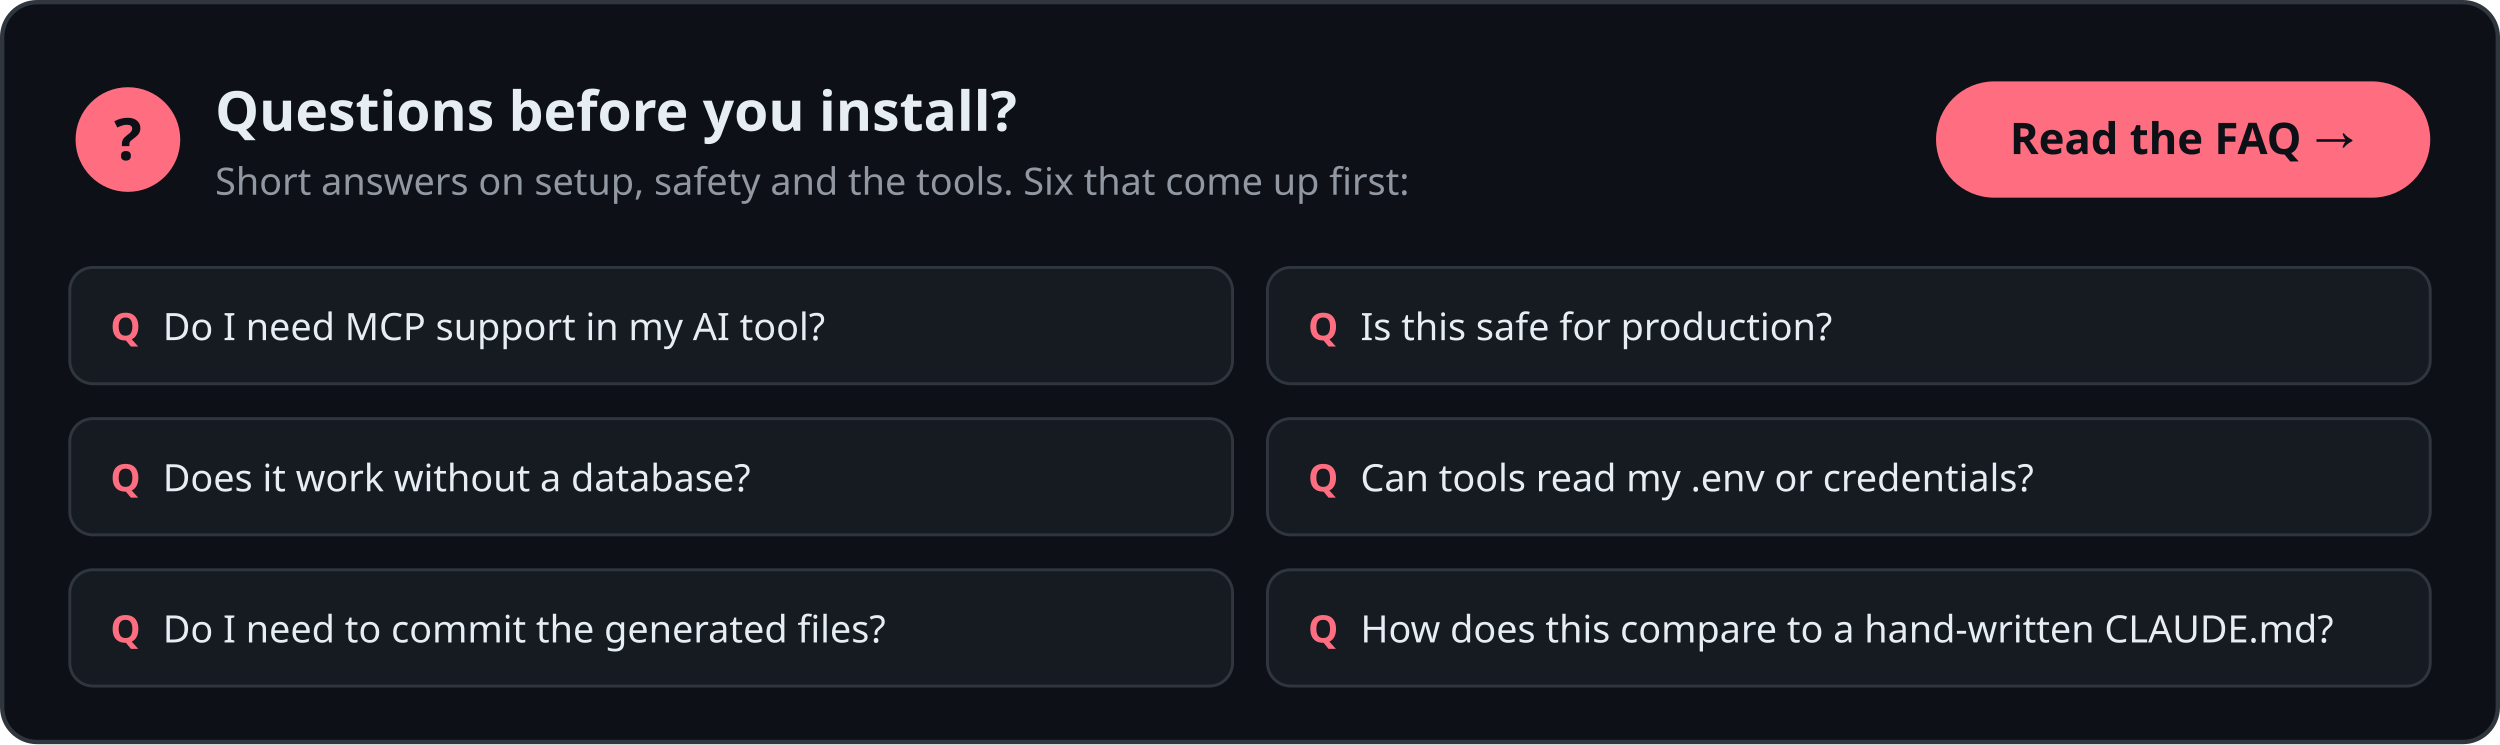
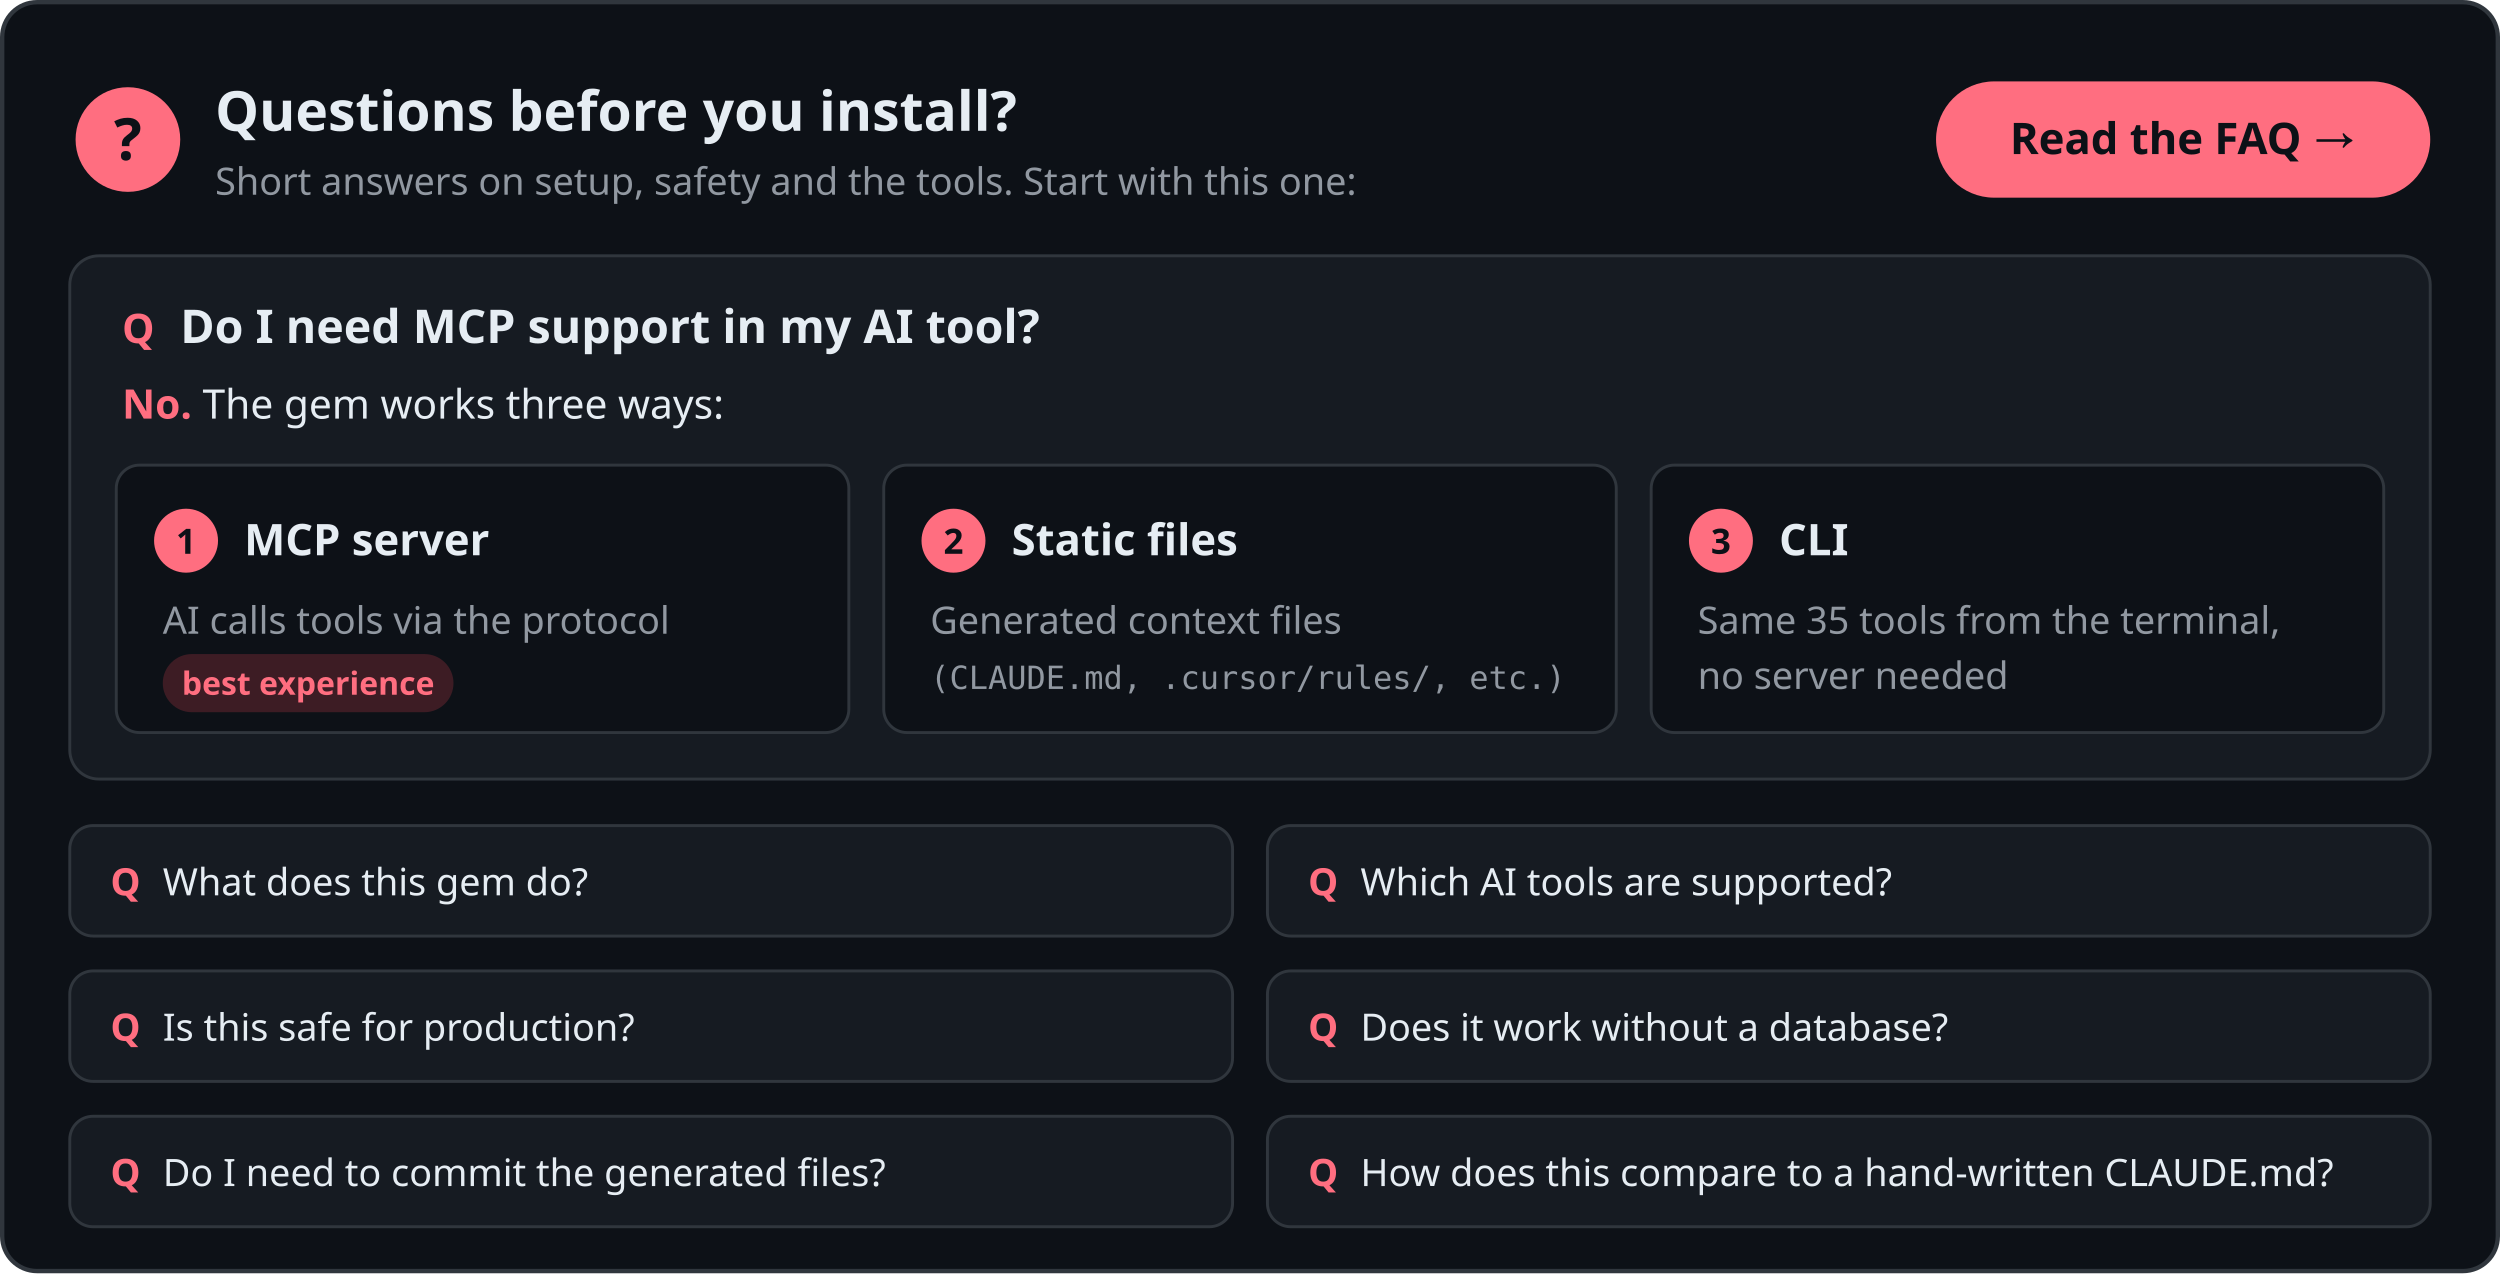
- <svg xmlns="http://www.w3.org/2000/svg" width="860" height="256" viewBox="0 0 860 256" font-family="-apple-system, BlinkMacSystemFont, &quot;Segoe UI&quot;, &quot;Noto Sans&quot;, Helvetica, Arial, sans-serif">
-   <rect x="0.75" y="0.75" width="858.5" height="254.5" rx="12" fill="#0d1117" stroke="#30363d" stroke-width="1.5" />
+ <svg xmlns="http://www.w3.org/2000/svg" width="860" height="438" viewBox="0 0 860 438" font-family="-apple-system, BlinkMacSystemFont, &quot;Segoe UI&quot;, &quot;Noto Sans&quot;, Helvetica, Arial, sans-serif">
+   <rect x="0.75" y="0.75" width="858.5" height="436.5" rx="12" fill="#0d1117" stroke="#30363d" stroke-width="1.5" />
  <circle cx="44" cy="48" r="18" fill="#ff6e80" />
  <text x="44" y="55" font-size="20" font-weight="700" fill="#0d1117" text-anchor="middle">?</text>
  <text x="74" y="45" font-size="19" font-weight="600" fill="#e6edf3">Questions before you install?</text>
-   <text x="74" y="67" font-size="13" fill="#9198a1">Short answers on setup, safety and the tools. Six that come up first:</text>
+   <text x="74" y="67" font-size="13" fill="#9198a1">Short answers on setup, safety and the tools. Start with this one:</text>
  <rect x="666" y="28" width="170" height="40" rx="20" fill="#ff6e80" />
  <text x="751" y="53" font-size="15" font-weight="600" fill="#0d1117" text-anchor="middle">Read the FAQ →</text>
-   <rect x="24" y="92" width="400" height="40" rx="8" fill="#161b22" stroke="#30363d" />
-   <text x="38" y="117" font-size="13" font-weight="700" fill="#ff6e80">Q</text>
-   <text class="q" x="56" y="117" font-size="13" fill="#e6edf3">Do I need MCP support in my AI tool?</text>
-   <rect x="436" y="92" width="400" height="40" rx="8" fill="#161b22" stroke="#30363d" />
-   <text x="450" y="117" font-size="13" font-weight="700" fill="#ff6e80">Q</text>
-   <text class="q" x="468" y="117" font-size="13" fill="#e6edf3">Is this safe for production?</text>
-   <rect x="24" y="144" width="400" height="40" rx="8" fill="#161b22" stroke="#30363d" />
-   <text x="38" y="169" font-size="13" font-weight="700" fill="#ff6e80">Q</text>
-   <text class="q" x="56" y="169" font-size="13" fill="#e6edf3">Does it work without a database?</text>
-   <rect x="436" y="144" width="400" height="40" rx="8" fill="#161b22" stroke="#30363d" />
-   <text x="450" y="169" font-size="13" font-weight="700" fill="#ff6e80">Q</text>
-   <text class="q" x="468" y="169" font-size="13" fill="#e6edf3">Can tools read my .env or credentials?</text>
-   <rect x="24" y="196" width="400" height="40" rx="8" fill="#161b22" stroke="#30363d" />
-   <text x="38" y="221" font-size="13" font-weight="700" fill="#ff6e80">Q</text>
-   <text class="q" x="56" y="221" font-size="13" fill="#e6edf3">Do I need to commit the generated files?</text>
-   <rect x="436" y="196" width="400" height="40" rx="8" fill="#161b22" stroke="#30363d" />
-   <text x="450" y="221" font-size="13" font-weight="700" fill="#ff6e80">Q</text>
-   <text class="q" x="468" y="221" font-size="13" fill="#e6edf3">How does this compare to a hand-written CLAUDE.md?</text>
+   <rect x="24" y="88" width="812" height="180" rx="10" fill="#161b22" stroke="#30363d" />
+   <text x="42" y="118" font-size="14" font-weight="700" fill="#ff6e80">Q</text>
+   <text class="q" x="62" y="118" font-size="16" font-weight="600" fill="#e6edf3">Do I need MCP support in my AI tool?</text>
+   <text class="a" x="42" y="144" font-size="14" fill="#e6edf3">
+     <tspan font-weight="700" fill="#ff6e80">No.</tspan> The gem works three ways:</text>
+   <rect x="40" y="160" width="252" height="92" rx="8" fill="#0d1117" stroke="#30363d" />
+   <circle cx="64" cy="186" r="11" fill="#ff6e80" />
+   <text x="64" y="190.5" font-size="12" font-weight="700" fill="#0d1117" text-anchor="middle">1</text>
+   <text class="a" x="84" y="191" font-size="15" font-weight="600" fill="#e6edf3">MCP server</text>
+   <text class="a" x="56" y="218" font-size="13" fill="#9198a1">AI calls tools via the protocol</text>
+   <rect x="56" y="225" width="100" height="20" rx="10" fill="#3d1c24" />
+   <text class="a" x="106" y="239" font-size="11" font-weight="600" fill="#ff6e80" text-anchor="middle">best experience</text>
+   <rect x="304" y="160" width="252" height="92" rx="8" fill="#0d1117" stroke="#30363d" />
+   <circle cx="328" cy="186" r="11" fill="#ff6e80" />
+   <text x="328" y="190.5" font-size="12" font-weight="700" fill="#0d1117" text-anchor="middle">2</text>
+   <text class="a" x="348" y="191" font-size="15" font-weight="600" fill="#e6edf3">Static files</text>
+   <text class="a" x="320" y="218" font-size="13" fill="#9198a1">Generated context files</text>
+   <text class="a" x="320" y="237" font-size="11" font-family="ui-monospace, SFMono-Regular, &quot;SF Mono&quot;, Menlo, Consolas, monospace" fill="#9198a1">(CLAUDE.md, .cursor/rules/, etc.)</text>
+   <rect x="568" y="160" width="252" height="92" rx="8" fill="#0d1117" stroke="#30363d" />
+   <circle cx="592" cy="186" r="11" fill="#ff6e80" />
+   <text x="592" y="190.5" font-size="12" font-weight="700" fill="#0d1117" text-anchor="middle">3</text>
+   <text class="a" x="612" y="191" font-size="15" font-weight="600" fill="#e6edf3">CLI</text>
+   <text class="a" x="584" y="218" font-size="13" fill="#9198a1">Same 35 tools from the terminal,</text>
+   <text class="a" x="584" y="237" font-size="13" fill="#9198a1">no server needed</text>
+   <rect x="24" y="284" width="400" height="38" rx="8" fill="#161b22" stroke="#30363d" />
+   <text x="38" y="308" font-size="13" font-weight="700" fill="#ff6e80">Q</text>
+   <text class="q" x="56" y="308" font-size="13" fill="#e6edf3">What does this gem do?</text>
+   <rect x="436" y="284" width="400" height="38" rx="8" fill="#161b22" stroke="#30363d" />
+   <text x="450" y="308" font-size="13" font-weight="700" fill="#ff6e80">Q</text>
+   <text class="q" x="468" y="308" font-size="13" fill="#e6edf3">Which AI tools are supported?</text>
+   <rect x="24" y="334" width="400" height="38" rx="8" fill="#161b22" stroke="#30363d" />
+   <text x="38" y="358" font-size="13" font-weight="700" fill="#ff6e80">Q</text>
+   <text class="q" x="56" y="358" font-size="13" fill="#e6edf3">Is this safe for production?</text>
+   <rect x="436" y="334" width="400" height="38" rx="8" fill="#161b22" stroke="#30363d" />
+   <text x="450" y="358" font-size="13" font-weight="700" fill="#ff6e80">Q</text>
+   <text class="q" x="468" y="358" font-size="13" fill="#e6edf3">Does it work without a database?</text>
+   <rect x="24" y="384" width="400" height="38" rx="8" fill="#161b22" stroke="#30363d" />
+   <text x="38" y="408" font-size="13" font-weight="700" fill="#ff6e80">Q</text>
+   <text class="q" x="56" y="408" font-size="13" fill="#e6edf3">Do I need to commit the generated files?</text>
+   <rect x="436" y="384" width="400" height="38" rx="8" fill="#161b22" stroke="#30363d" />
+   <text x="450" y="408" font-size="13" font-weight="700" fill="#ff6e80">Q</text>
+   <text class="q" x="468" y="408" font-size="13" fill="#e6edf3">How does this compare to a hand-written CLAUDE.md?</text>
</svg>
